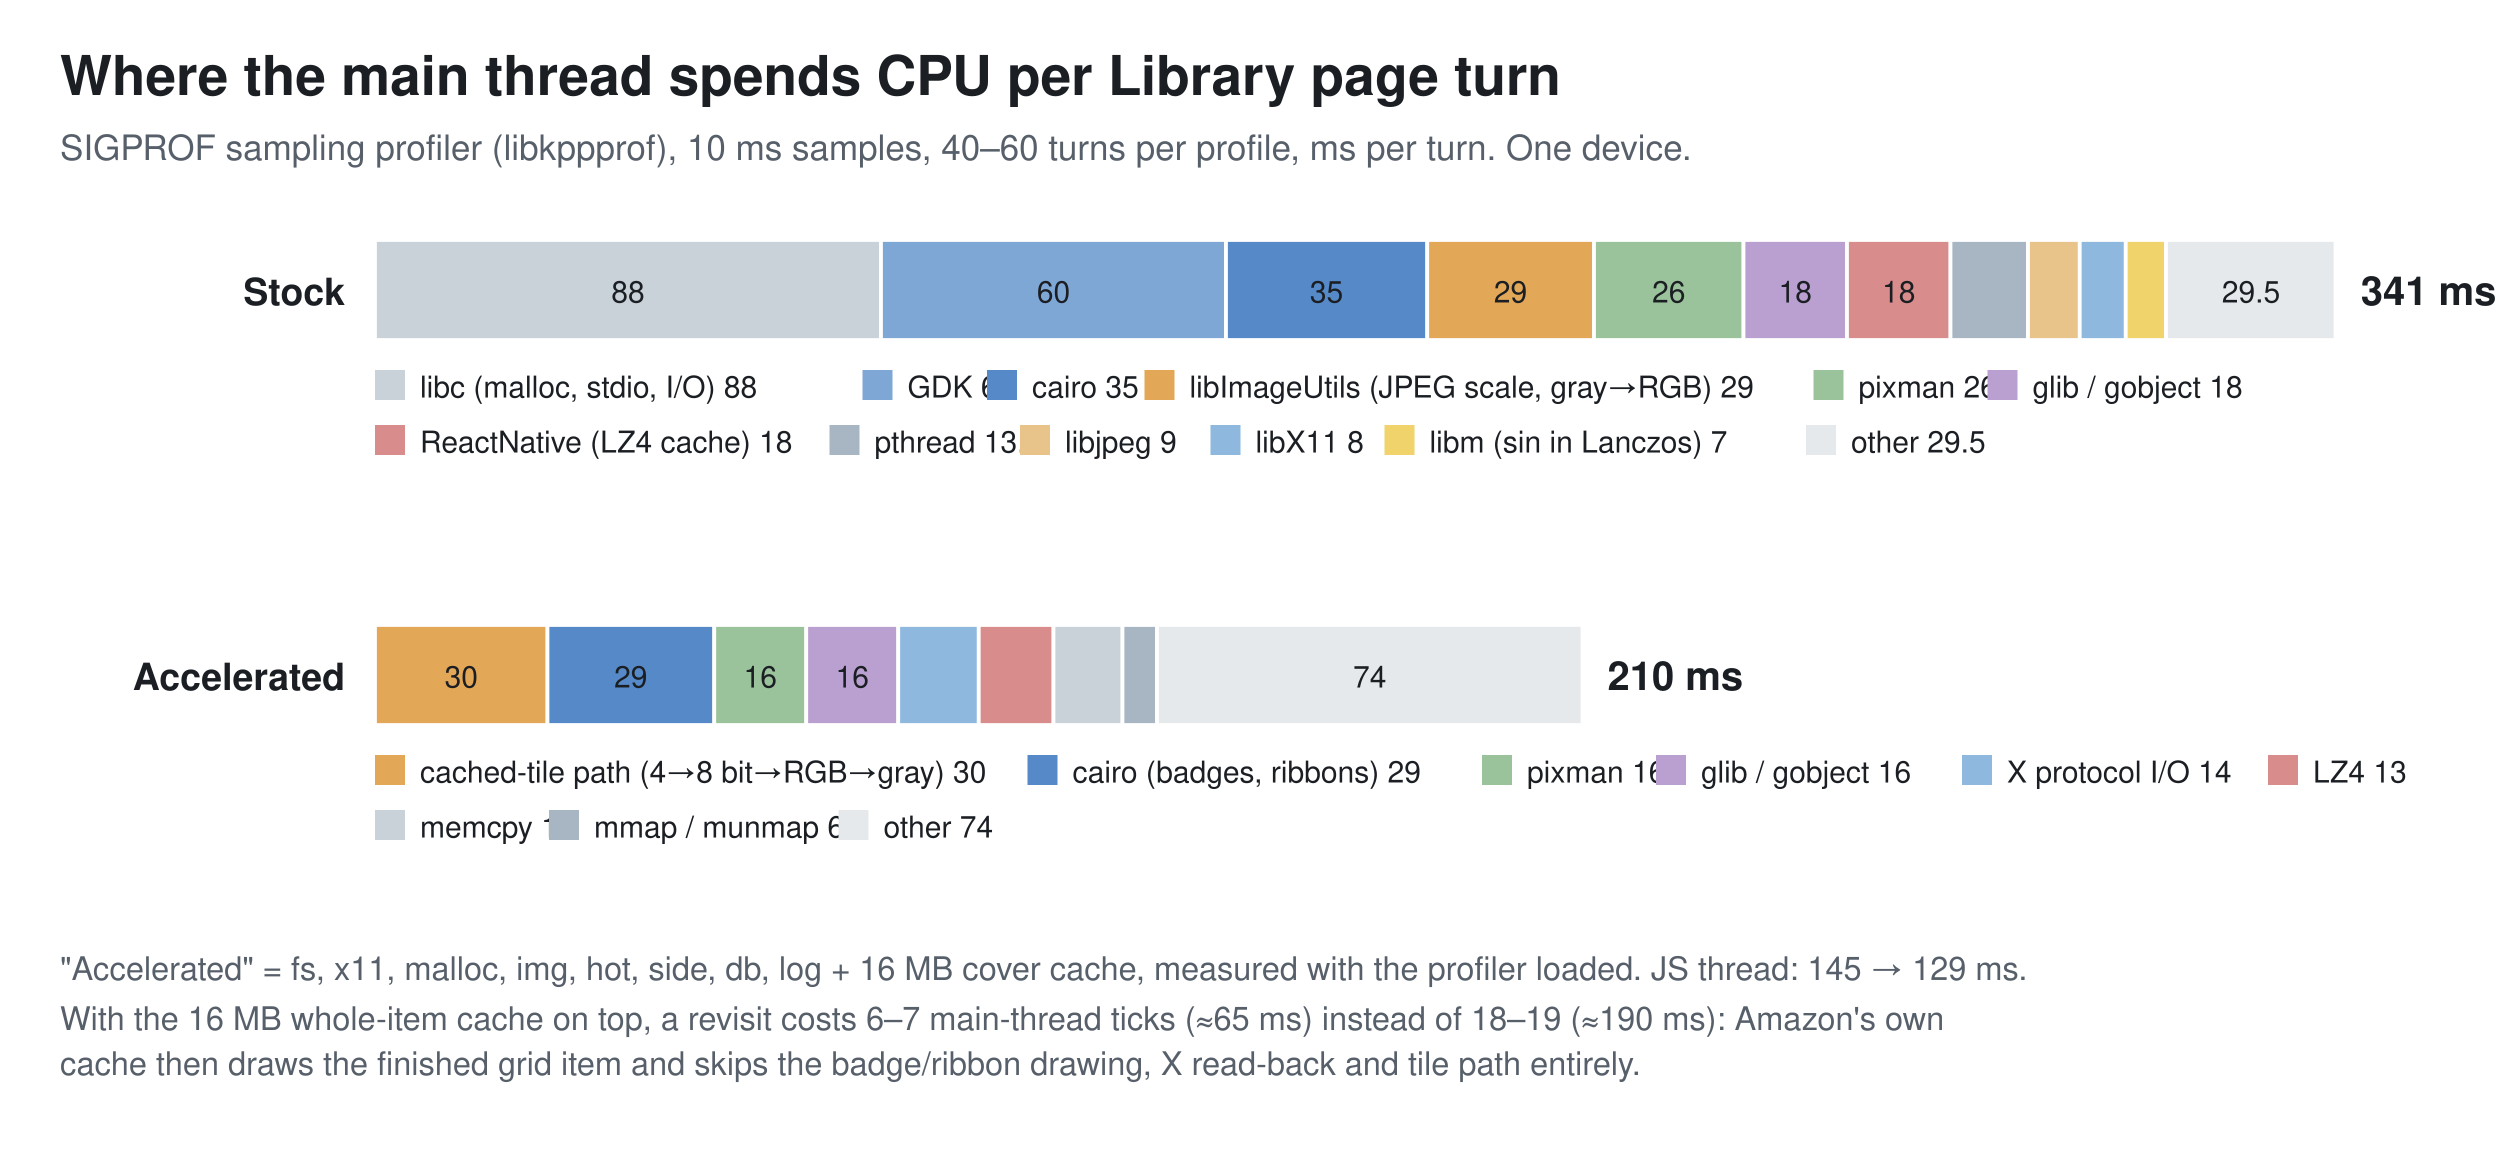
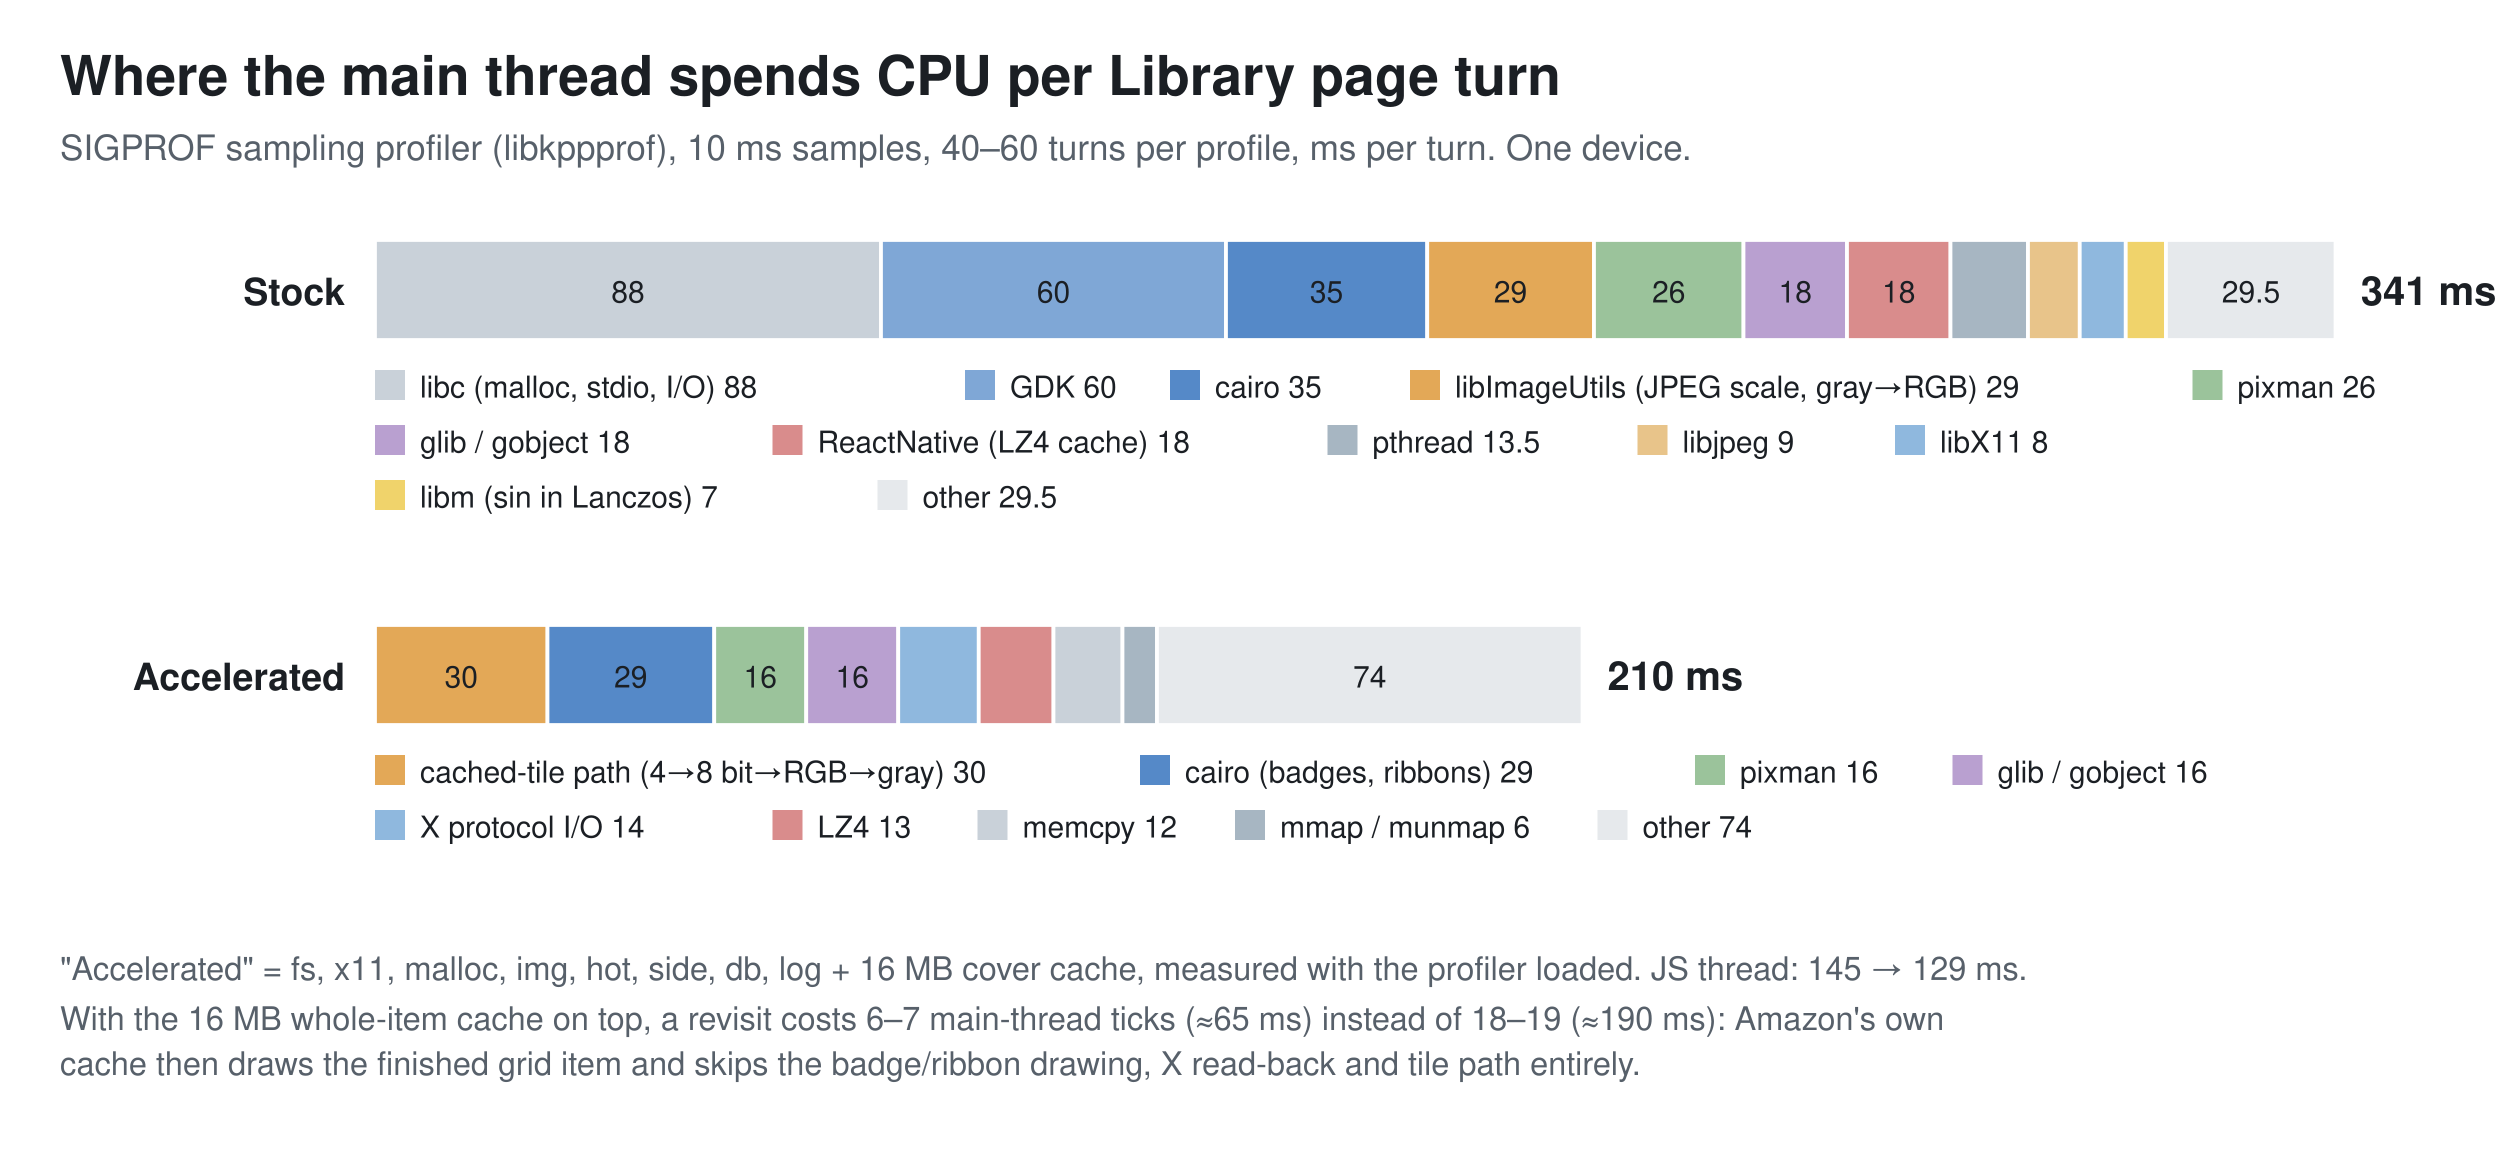
<svg xmlns="http://www.w3.org/2000/svg" viewBox="0 0 1000 470" width="1000" height="470" font-family="-apple-system, Segoe UI, Helvetica, Arial, sans-serif">
  <rect width="100%" height="100%" fill="#ffffff" />
  <text x="24" y="38" font-size="22" font-weight="700" fill="#1b1f24">Where the main thread spends CPU per Library page turn</text>
  <text x="24" y="64" font-size="14" fill="#57606a">SIGPROF sampling profiler (libkppprof), 10 ms samples, 40–60 turns per profile, ms per turn. One device.</text>
  <text x="138" y="122" font-size="15" font-weight="700" fill="#1b1f24" text-anchor="end">Stock</text>
  <rect x="150.0" y="96" width="202.4" height="40" fill="#c9d1d9" stroke="#ffffff" stroke-width="1.5" />
  <text x="251.2" y="121" font-size="12" fill="#1b1f24" text-anchor="middle">88</text>
  <rect x="352.4" y="96" width="138.0" height="40" fill="#7fa7d6" stroke="#ffffff" stroke-width="1.5" />
  <text x="421.4" y="121" font-size="12" fill="#1b1f24" text-anchor="middle">60</text>
  <rect x="490.4" y="96" width="80.5" height="40" fill="#5589c8" stroke="#ffffff" stroke-width="1.5" />
  <text x="530.6" y="121" font-size="12" fill="#1b1f24" text-anchor="middle">35</text>
  <rect x="570.9" y="96" width="66.7" height="40" fill="#e3a857" stroke="#ffffff" stroke-width="1.5" />
  <text x="604.2" y="121" font-size="12" fill="#1b1f24" text-anchor="middle">29</text>
  <rect x="637.6" y="96" width="59.8" height="40" fill="#9bc39b" stroke="#ffffff" stroke-width="1.5" />
  <text x="667.5" y="121" font-size="12" fill="#1b1f24" text-anchor="middle">26</text>
  <rect x="697.4" y="96" width="41.4" height="40" fill="#b9a0d0" stroke="#ffffff" stroke-width="1.5" />
  <text x="718.1" y="121" font-size="12" fill="#1b1f24" text-anchor="middle">18</text>
  <rect x="738.8" y="96" width="41.4" height="40" fill="#d98c8c" stroke="#ffffff" stroke-width="1.5" />
  <text x="759.5" y="121" font-size="12" fill="#1b1f24" text-anchor="middle">18</text>
  <rect x="780.2" y="96" width="31.0" height="40" fill="#a7b6c2" stroke="#ffffff" stroke-width="1.5" />
  <rect x="811.2" y="96" width="20.7" height="40" fill="#e8c48a" stroke="#ffffff" stroke-width="1.5" />
  <rect x="831.9" y="96" width="18.4" height="40" fill="#8fb8de" stroke="#ffffff" stroke-width="1.5" />
  <rect x="850.3" y="96" width="16.1" height="40" fill="#f0d36b" stroke="#ffffff" stroke-width="1.5" />
  <rect x="866.4" y="96" width="67.8" height="40" fill="#e6e9ec" stroke="#ffffff" stroke-width="1.5" />
  <text x="900.4" y="121" font-size="12" fill="#1b1f24" text-anchor="middle">29.5</text>
  <text x="944.3" y="122" font-size="16" font-weight="700" fill="#1b1f24">341 ms</text>
  <rect x="150" y="148" width="12" height="12" fill="#c9d1d9" />
  <text x="168" y="159" font-size="12" fill="#1b1f24">libc (malloc, stdio, I/O) 88</text>
-   <rect x="345.0" y="148" width="12" height="12" fill="#7fa7d6" />
-   <text x="363.0" y="159" font-size="12" fill="#1b1f24">GDK 60</text>
-   <rect x="394.8" y="148" width="12" height="12" fill="#5589c8" />
-   <text x="412.8" y="159" font-size="12" fill="#1b1f24">cairo 35</text>
-   <rect x="457.8" y="148" width="12" height="12" fill="#e3a857" />
-   <text x="475.8" y="159" font-size="12" fill="#1b1f24">libImageUtils (JPEG scale, gray→RGB) 29</text>
-   <rect x="725.4" y="148" width="12" height="12" fill="#9bc39b" />
-   <text x="743.4" y="159" font-size="12" fill="#1b1f24">pixman 26</text>
-   <rect x="795" y="148" width="12" height="12" fill="#b9a0d0" />
-   <text x="813" y="159" font-size="12" fill="#1b1f24">glib / gobject 18</text>
-   <rect x="150" y="170" width="12" height="12" fill="#d98c8c" />
-   <text x="168" y="181" font-size="12" fill="#1b1f24">ReactNative (LZ4 cache) 18</text>
-   <rect x="331.8" y="170" width="12" height="12" fill="#a7b6c2" />
-   <text x="349.8" y="181" font-size="12" fill="#1b1f24">pthread 13.5</text>
-   <rect x="408" y="170" width="12" height="12" fill="#e8c48a" />
-   <text x="426" y="181" font-size="12" fill="#1b1f24">libjpeg 9</text>
-   <rect x="484.2" y="170" width="12" height="12" fill="#8fb8de" />
-   <text x="502.2" y="181" font-size="12" fill="#1b1f24">libX11 8</text>
-   <rect x="553.8" y="170" width="12" height="12" fill="#f0d36b" />
-   <text x="571.8" y="181" font-size="12" fill="#1b1f24">libm (sin in Lanczos) 7</text>
-   <rect x="722.4" y="170" width="12" height="12" fill="#e6e9ec" />
-   <text x="740.4" y="181" font-size="12" fill="#1b1f24">other 29.5</text>
+   <rect x="386" y="148" width="12" height="12" fill="#7fa7d6" />
+   <text x="404" y="159" font-size="12" fill="#1b1f24">GDK 60</text>
+   <rect x="468" y="148" width="12" height="12" fill="#5589c8" />
+   <text x="486" y="159" font-size="12" fill="#1b1f24">cairo 35</text>
+   <rect x="564" y="148" width="12" height="12" fill="#e3a857" />
+   <text x="582" y="159" font-size="12" fill="#1b1f24">libImageUtils (JPEG scale, gray→RGB) 29</text>
+   <rect x="877" y="148" width="12" height="12" fill="#9bc39b" />
+   <text x="895" y="159" font-size="12" fill="#1b1f24">pixman 26</text>
+   <rect x="150" y="170" width="12" height="12" fill="#b9a0d0" />
+   <text x="168" y="181" font-size="12" fill="#1b1f24">glib / gobject 18</text>
+   <rect x="309" y="170" width="12" height="12" fill="#d98c8c" />
+   <text x="327" y="181" font-size="12" fill="#1b1f24">ReactNative (LZ4 cache) 18</text>
+   <rect x="531" y="170" width="12" height="12" fill="#a7b6c2" />
+   <text x="549" y="181" font-size="12" fill="#1b1f24">pthread 13.5</text>
+   <rect x="655" y="170" width="12" height="12" fill="#e8c48a" />
+   <text x="673" y="181" font-size="12" fill="#1b1f24">libjpeg 9</text>
+   <rect x="758" y="170" width="12" height="12" fill="#8fb8de" />
+   <text x="776" y="181" font-size="12" fill="#1b1f24">libX11 8</text>
+   <rect x="150" y="192" width="12" height="12" fill="#f0d36b" />
+   <text x="168" y="203" font-size="12" fill="#1b1f24">libm (sin in Lanczos) 7</text>
+   <rect x="351" y="192" width="12" height="12" fill="#e6e9ec" />
+   <text x="369" y="203" font-size="12" fill="#1b1f24">other 29.5</text>
  <text x="138" y="276" font-size="15" font-weight="700" fill="#1b1f24" text-anchor="end">Accelerated</text>
  <rect x="150.0" y="250" width="69.0" height="40" fill="#e3a857" stroke="#ffffff" stroke-width="1.5" />
  <text x="184.5" y="275" font-size="12" fill="#1b1f24" text-anchor="middle">30</text>
  <rect x="219.0" y="250" width="66.7" height="40" fill="#5589c8" stroke="#ffffff" stroke-width="1.5" />
  <text x="252.3" y="275" font-size="12" fill="#1b1f24" text-anchor="middle">29</text>
  <rect x="285.7" y="250" width="36.8" height="40" fill="#9bc39b" stroke="#ffffff" stroke-width="1.5" />
  <text x="304.1" y="275" font-size="12" fill="#1b1f24" text-anchor="middle">16</text>
  <rect x="322.5" y="250" width="36.8" height="40" fill="#b9a0d0" stroke="#ffffff" stroke-width="1.5" />
  <text x="340.9" y="275" font-size="12" fill="#1b1f24" text-anchor="middle">16</text>
  <rect x="359.3" y="250" width="32.2" height="40" fill="#8fb8de" stroke="#ffffff" stroke-width="1.5" />
  <rect x="391.5" y="250" width="29.9" height="40" fill="#d98c8c" stroke="#ffffff" stroke-width="1.5" />
  <rect x="421.4" y="250" width="27.6" height="40" fill="#c9d1d9" stroke="#ffffff" stroke-width="1.5" />
  <rect x="449.0" y="250" width="13.8" height="40" fill="#a7b6c2" stroke="#ffffff" stroke-width="1.5" />
  <rect x="462.8" y="250" width="170.2" height="40" fill="#e6e9ec" stroke="#ffffff" stroke-width="1.5" />
  <text x="547.9" y="275" font-size="12" fill="#1b1f24" text-anchor="middle">74</text>
  <text x="643.0" y="276" font-size="16" font-weight="700" fill="#1b1f24">210 ms</text>
  <rect x="150" y="302" width="12" height="12" fill="#e3a857" />
  <text x="168" y="313" font-size="12" fill="#1b1f24">cached-tile path (4→8 bit→RGB→gray) 30</text>
-   <rect x="411.0" y="302" width="12" height="12" fill="#5589c8" />
-   <text x="429.0" y="313" font-size="12" fill="#1b1f24">cairo (badges, ribbons) 29</text>
-   <rect x="592.8" y="302" width="12" height="12" fill="#9bc39b" />
-   <text x="610.8" y="313" font-size="12" fill="#1b1f24">pixman 16</text>
-   <rect x="662.4" y="302" width="12" height="12" fill="#b9a0d0" />
-   <text x="680.4" y="313" font-size="12" fill="#1b1f24">glib / gobject 16</text>
-   <rect x="784.8" y="302" width="12" height="12" fill="#8fb8de" />
-   <text x="802.8" y="313" font-size="12" fill="#1b1f24">X protocol I/O 14</text>
-   <rect x="907.2" y="302" width="12" height="12" fill="#d98c8c" />
-   <text x="925.2" y="313" font-size="12" fill="#1b1f24">LZ4 13</text>
-   <rect x="150" y="324" width="12" height="12" fill="#c9d1d9" />
-   <text x="168" y="335" font-size="12" fill="#1b1f24">memcpy 12</text>
-   <rect x="219.6" y="324" width="12" height="12" fill="#a7b6c2" />
-   <text x="237.6" y="335" font-size="12" fill="#1b1f24">mmap / munmap 6</text>
-   <rect x="335.4" y="324" width="12" height="12" fill="#e6e9ec" />
-   <text x="353.4" y="335" font-size="12" fill="#1b1f24">other 74</text>
+   <rect x="456" y="302" width="12" height="12" fill="#5589c8" />
+   <text x="474" y="313" font-size="12" fill="#1b1f24">cairo (badges, ribbons) 29</text>
+   <rect x="678" y="302" width="12" height="12" fill="#9bc39b" />
+   <text x="696" y="313" font-size="12" fill="#1b1f24">pixman 16</text>
+   <rect x="781" y="302" width="12" height="12" fill="#b9a0d0" />
+   <text x="799" y="313" font-size="12" fill="#1b1f24">glib / gobject 16</text>
+   <rect x="150" y="324" width="12" height="12" fill="#8fb8de" />
+   <text x="168" y="335" font-size="12" fill="#1b1f24">X protocol I/O 14</text>
+   <rect x="309" y="324" width="12" height="12" fill="#d98c8c" />
+   <text x="327" y="335" font-size="12" fill="#1b1f24">LZ4 13</text>
+   <rect x="391" y="324" width="12" height="12" fill="#c9d1d9" />
+   <text x="409" y="335" font-size="12" fill="#1b1f24">memcpy 12</text>
+   <rect x="494" y="324" width="12" height="12" fill="#a7b6c2" />
+   <text x="512" y="335" font-size="12" fill="#1b1f24">mmap / munmap 6</text>
+   <rect x="639" y="324" width="12" height="12" fill="#e6e9ec" />
+   <text x="657" y="335" font-size="12" fill="#1b1f24">other 74</text>
  <text x="24" y="392" font-size="13" fill="#57606a">"Accelerated" = fs, x11, malloc, img, hot, side, db, log + 16 MB cover cache, measured with the profiler loaded. JS thread: 145 → 129 ms.</text>
  <text x="24" y="412" font-size="13" fill="#57606a">With the 16 MB whole-item cache on top, a revisit costs 6–7 main-thread ticks (≈65 ms) instead of 18–19 (≈190 ms): Amazon's own</text>
  <text x="24" y="430" font-size="13" fill="#57606a">cache then draws the finished grid item and skips the badge/ribbon drawing, X read-back and tile path entirely.</text>
</svg>
